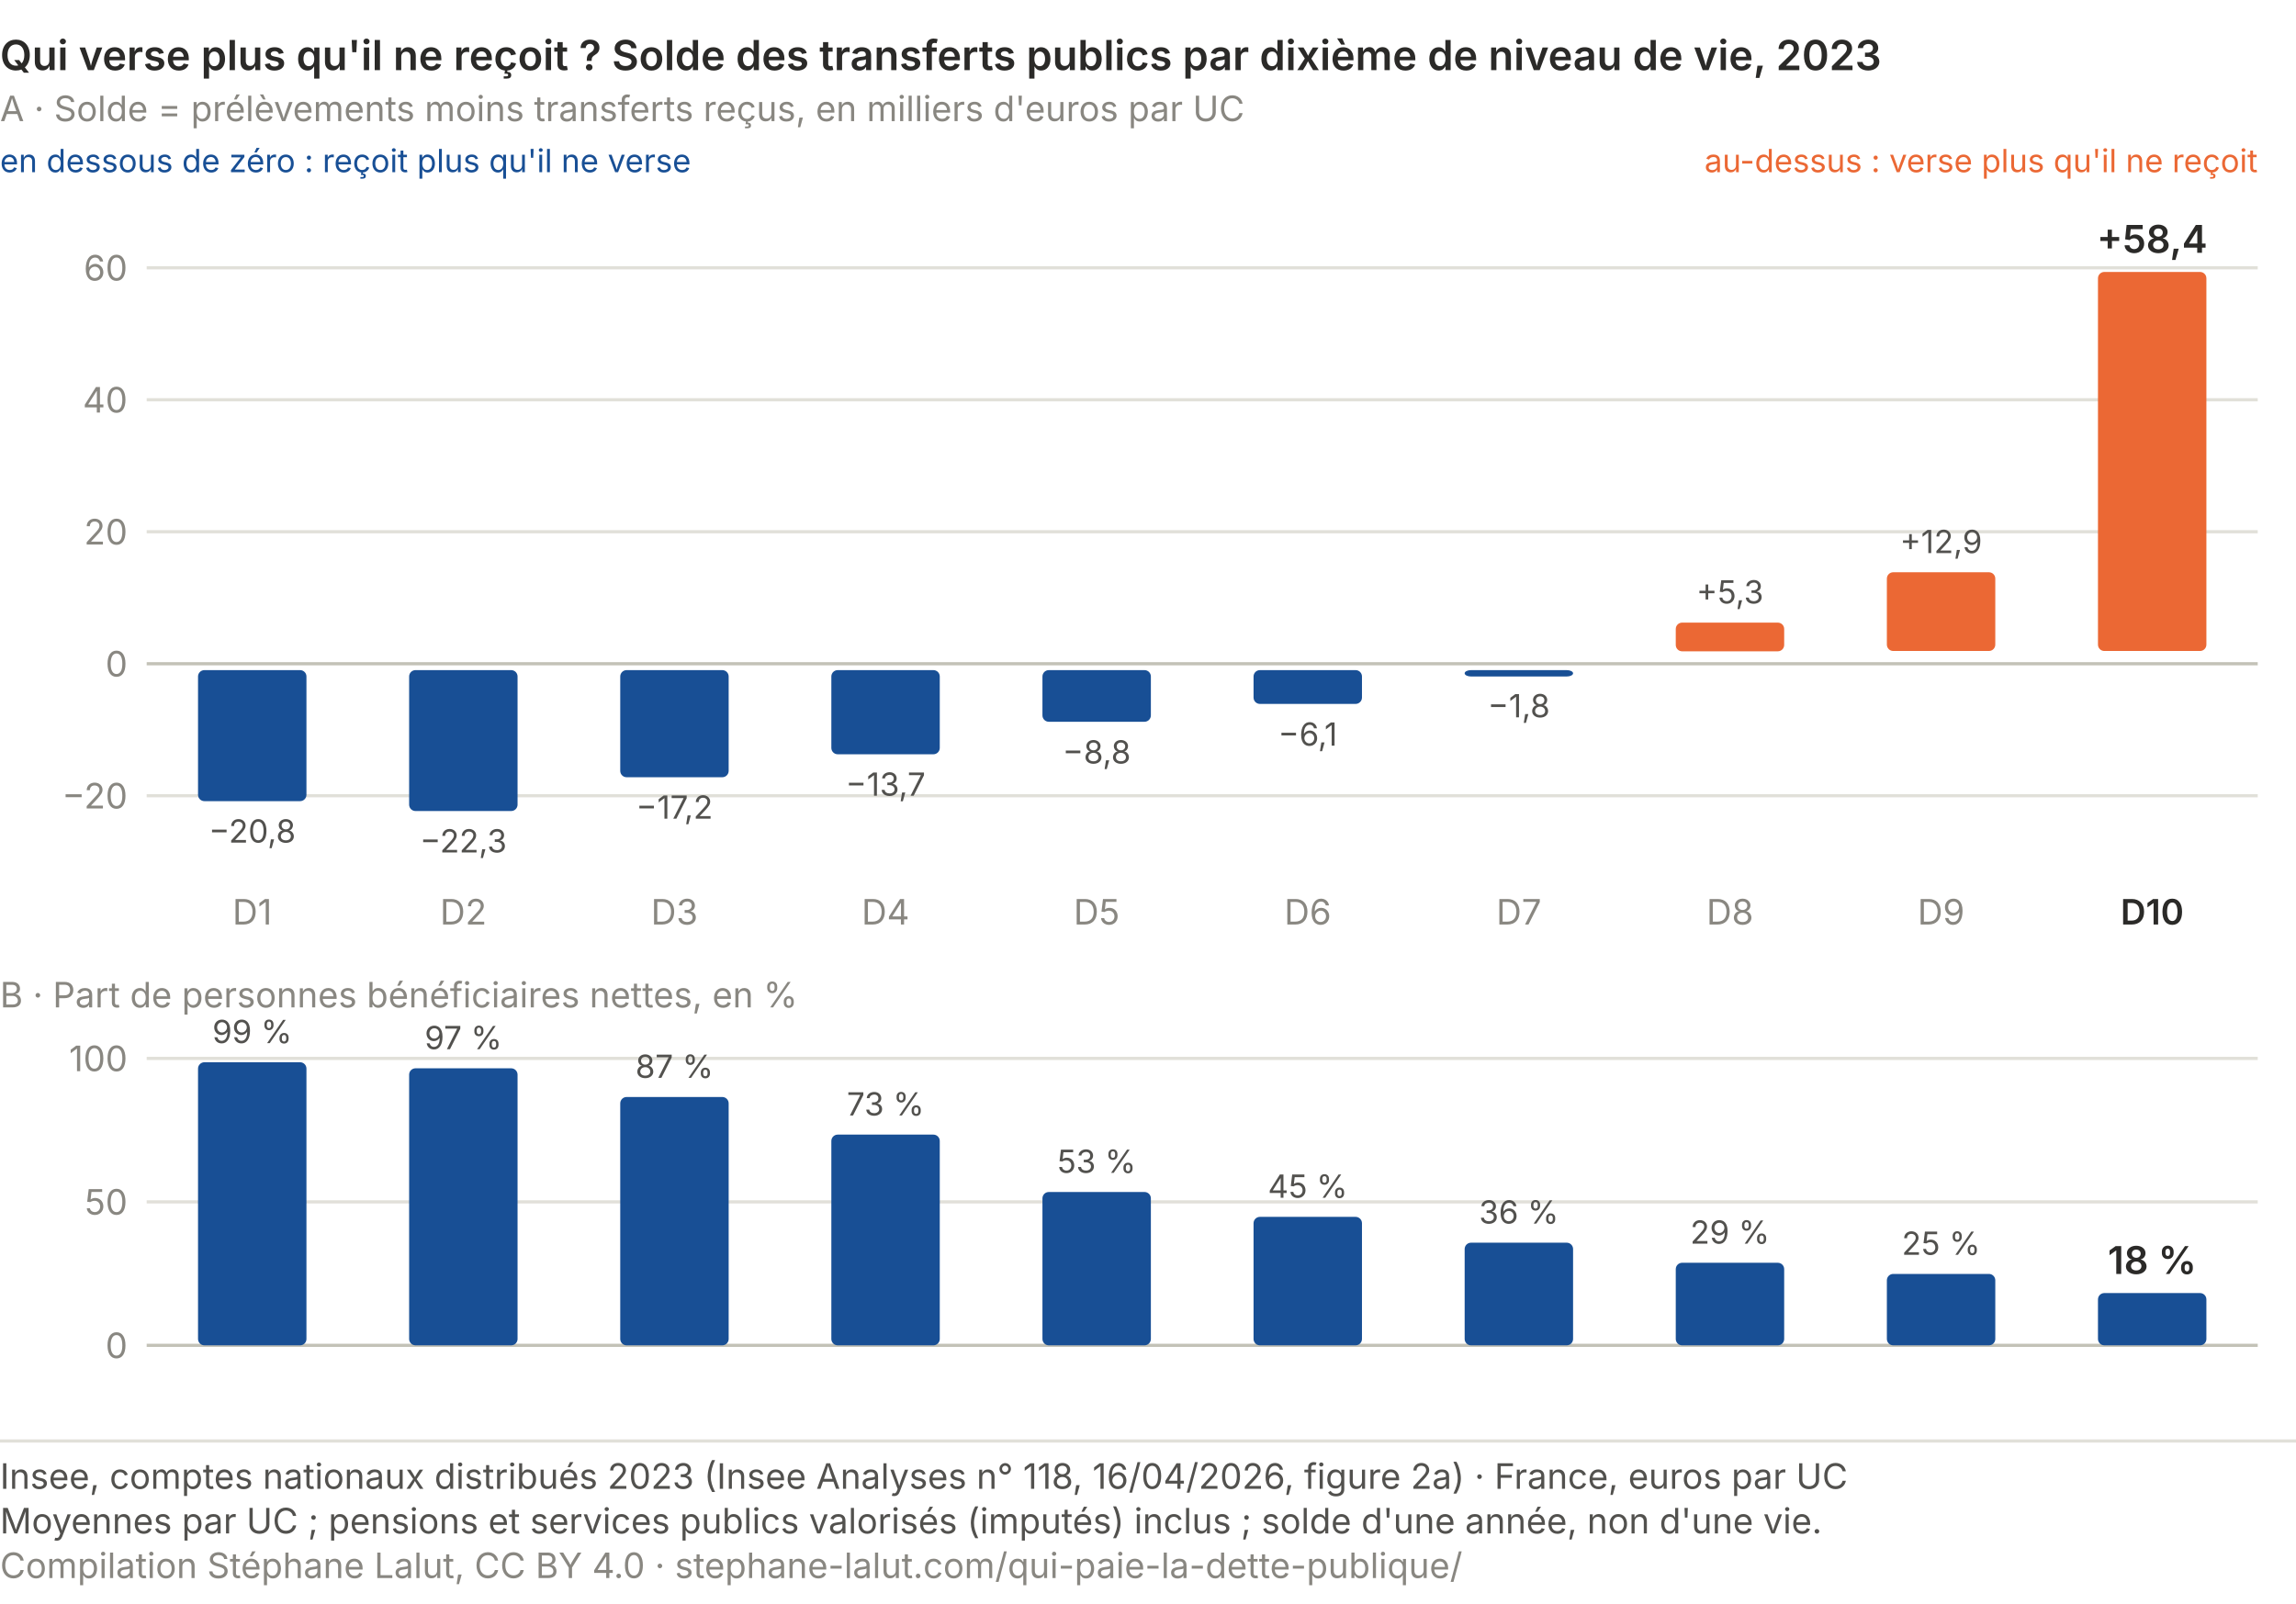
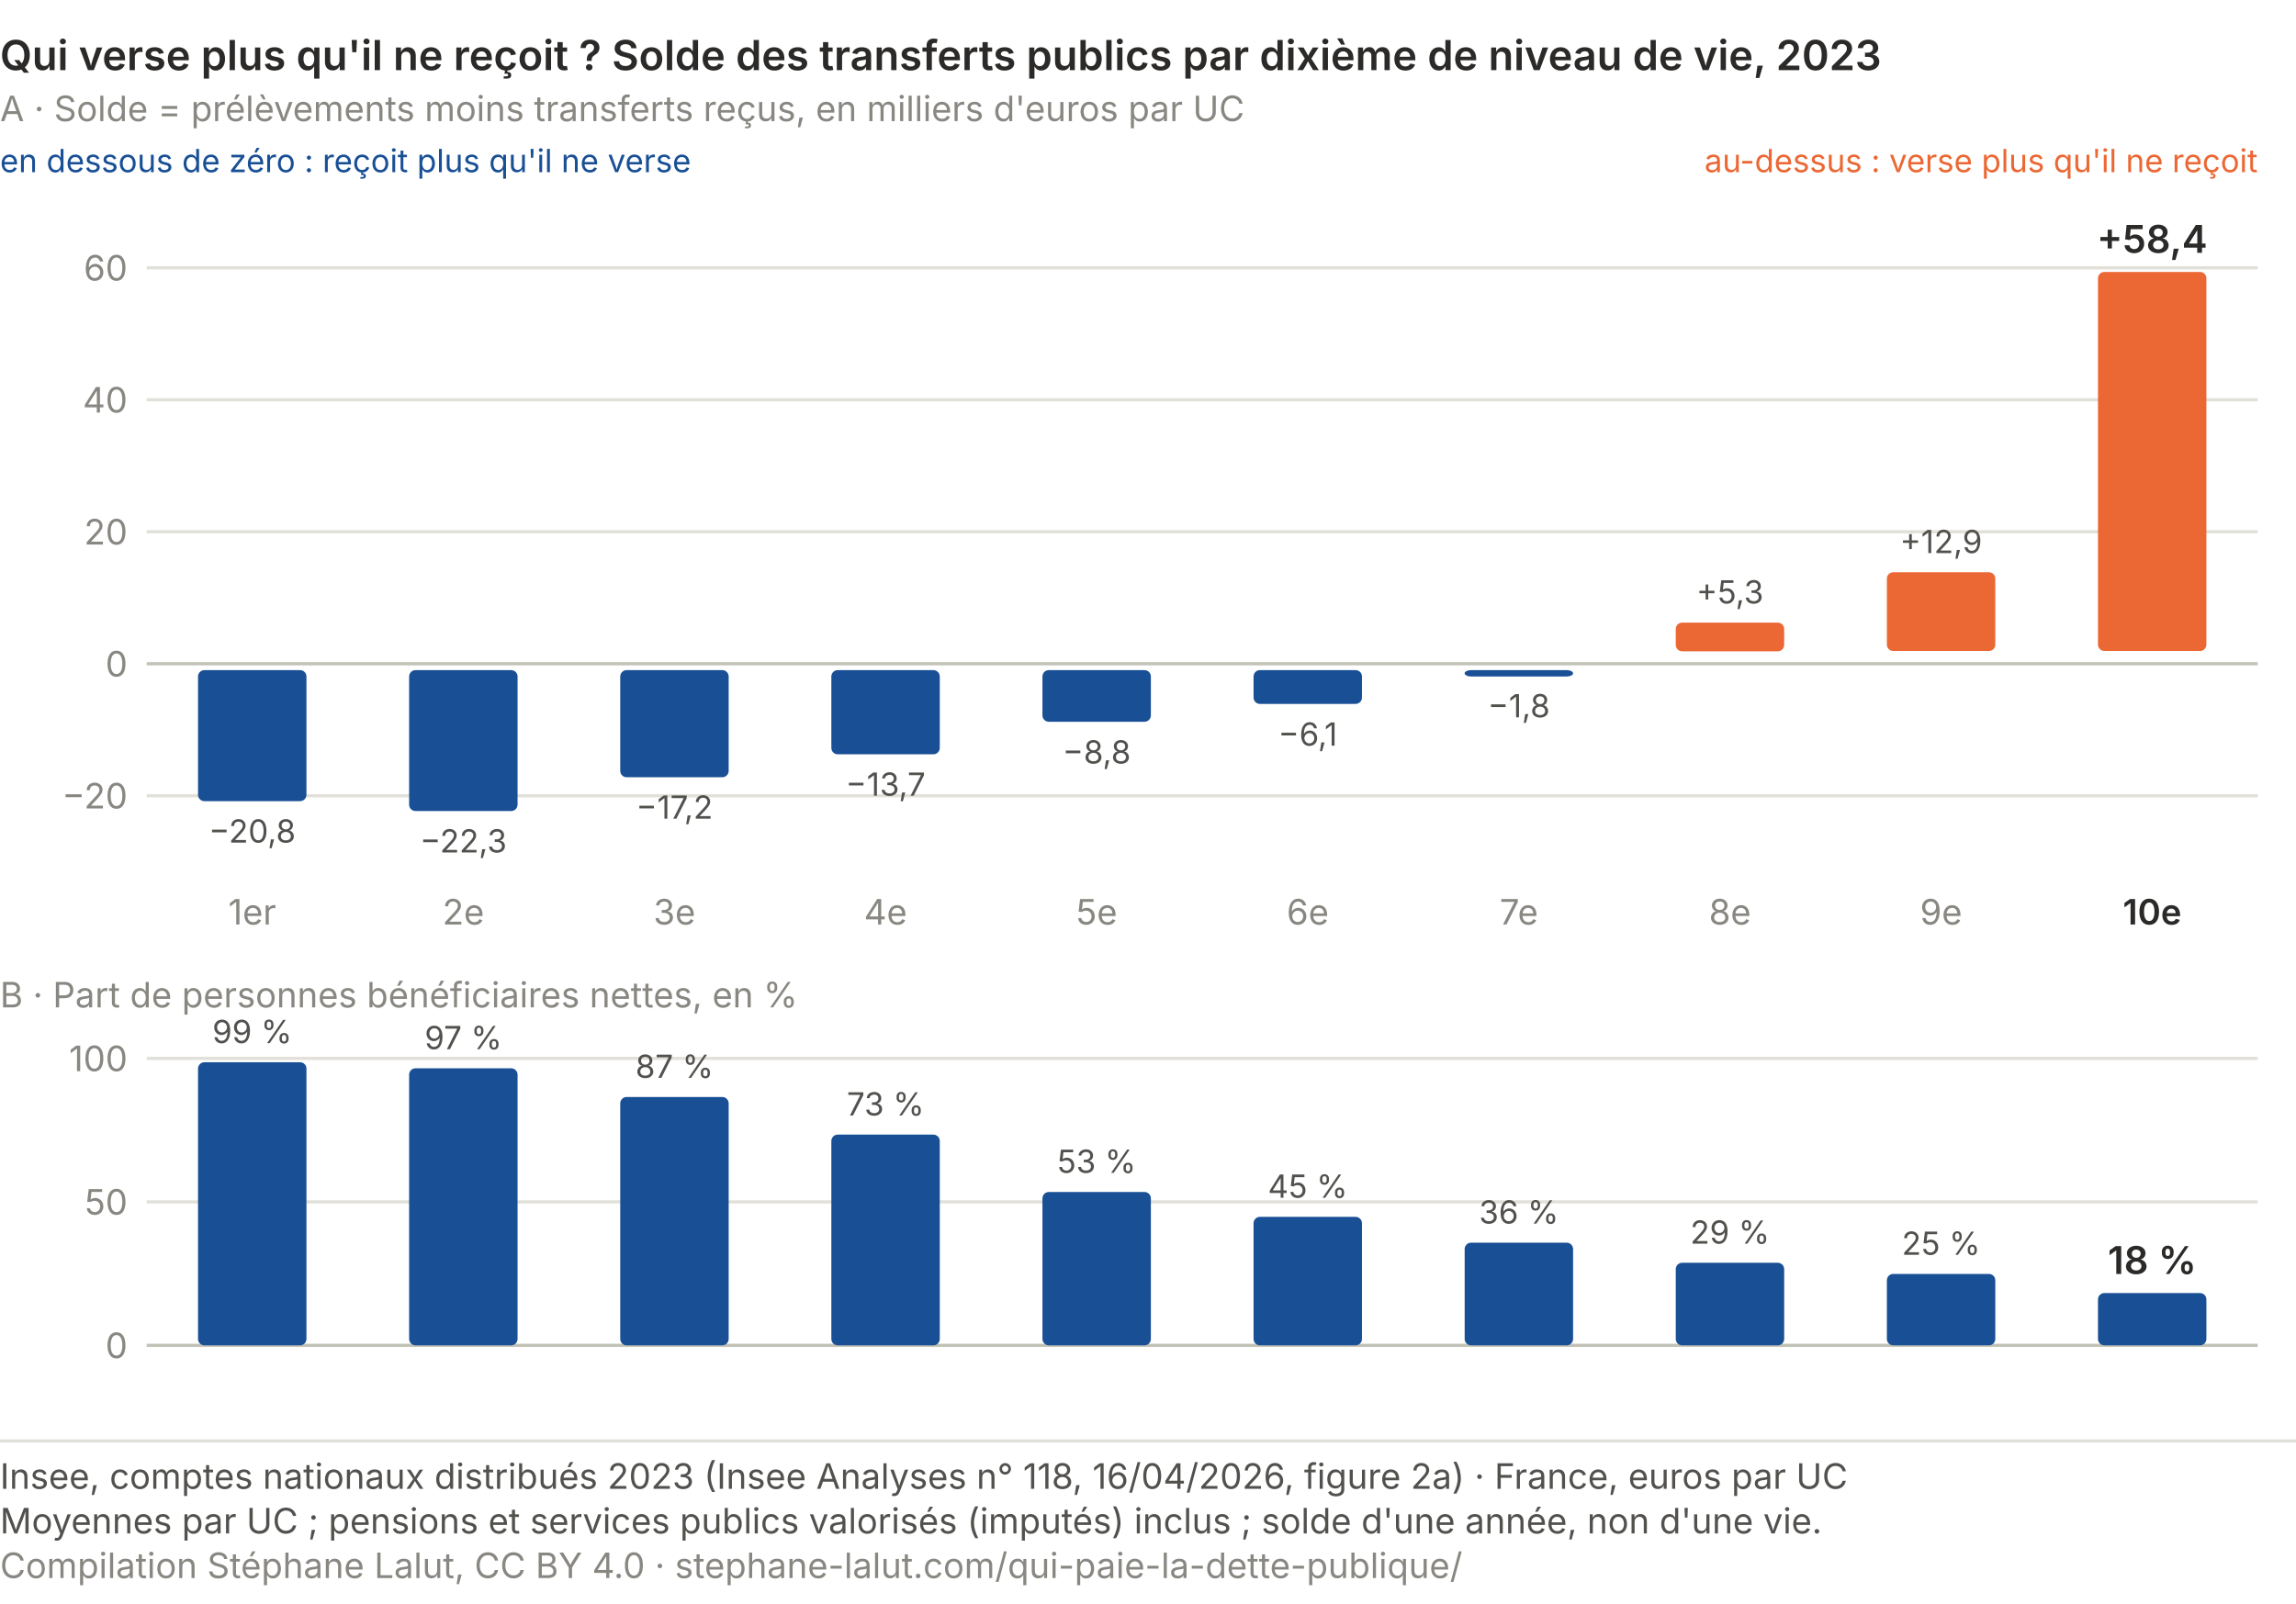
<svg xmlns="http://www.w3.org/2000/svg" viewBox="0 0 720 503" role="img" font-variant-numeric="tabular-nums" aria-labelledby="qp-net-t qp-net-d" font-family="system-ui, -apple-system, Segoe UI, sans-serif">
  <text x="0.0" y="22.0" font-size="13" fill="#2b2a28" text-anchor="start" font-weight="600">Qui verse plus qu'il ne reçoit ? Solde des transferts publics par dixième de niveau de vie, 2023</text>
  <text x="0.0" y="38.0" font-size="11" fill="#898781" text-anchor="start">A · Solde = prélèvements moins transferts reçus, en milliers d'euros par UC</text>
  <text x="0.0" y="54.0" font-size="10" fill="#184f95" text-anchor="start">en dessous de zéro : reçoit plus qu'il ne verse</text>
  <text x="708.0" y="54.0" font-size="10" fill="#eb6834" text-anchor="end">au-dessus : verse plus qu'il ne reçoit</text>
  <line x1="46" y1="249.6" x2="708" y2="249.6" stroke="#e1e0d9" stroke-width="1" />
  <text x="40.0" y="253.6" font-size="11" fill="#898781" text-anchor="end">−20</text>
  <line x1="46" y1="208.2" x2="708" y2="208.2" stroke="#c3c2b7" stroke-width="1" />
  <text x="40.0" y="212.2" font-size="11" fill="#898781" text-anchor="end">0</text>
  <line x1="46" y1="166.8" x2="708" y2="166.8" stroke="#e1e0d9" stroke-width="1" />
  <text x="40.0" y="170.8" font-size="11" fill="#898781" text-anchor="end">20</text>
  <line x1="46" y1="125.4" x2="708" y2="125.4" stroke="#e1e0d9" stroke-width="1" />
  <text x="40.0" y="129.4" font-size="11" fill="#898781" text-anchor="end">40</text>
  <line x1="46" y1="84.0" x2="708" y2="84.0" stroke="#e1e0d9" stroke-width="1" />
  <text x="40.0" y="88.0" font-size="11" fill="#898781" text-anchor="end">60</text>
  <rect x="62.1" y="210.2" width="34" height="41.1" rx="2" fill="#184f95" />
  <text x="79.1" y="264.3" font-size="10" fill="#52514e" text-anchor="middle">−20,8</text>
-   <text x="79.1" y="290.0" font-size="11" fill="#898781" text-anchor="middle">D1</text>
+   <text x="79.1" y="290.0" font-size="11" fill="#898781" text-anchor="middle">1er</text>
  <rect x="128.3" y="210.2" width="34" height="44.2" rx="2" fill="#184f95" />
  <text x="145.3" y="267.4" font-size="10" fill="#52514e" text-anchor="middle">−22,3</text>
-   <text x="145.3" y="290.0" font-size="11" fill="#898781" text-anchor="middle">D2</text>
+   <text x="145.3" y="290.0" font-size="11" fill="#898781" text-anchor="middle">2e</text>
  <rect x="194.5" y="210.2" width="34" height="33.6" rx="2" fill="#184f95" />
  <text x="211.5" y="256.8" font-size="10" fill="#52514e" text-anchor="middle">−17,2</text>
-   <text x="211.5" y="290.0" font-size="11" fill="#898781" text-anchor="middle">D3</text>
+   <text x="211.5" y="290.0" font-size="11" fill="#898781" text-anchor="middle">3e</text>
  <rect x="260.7" y="210.2" width="34" height="26.4" rx="2" fill="#184f95" />
  <text x="277.7" y="249.6" font-size="10" fill="#52514e" text-anchor="middle">−13,7</text>
-   <text x="277.7" y="290.0" font-size="11" fill="#898781" text-anchor="middle">D4</text>
+   <text x="277.7" y="290.0" font-size="11" fill="#898781" text-anchor="middle">4e</text>
  <rect x="326.9" y="210.2" width="34" height="16.2" rx="2" fill="#184f95" />
  <text x="343.9" y="239.5" font-size="10" fill="#52514e" text-anchor="middle">−8,8</text>
-   <text x="343.9" y="290.0" font-size="11" fill="#898781" text-anchor="middle">D5</text>
+   <text x="343.9" y="290.0" font-size="11" fill="#898781" text-anchor="middle">5e</text>
  <rect x="393.1" y="210.2" width="34" height="10.6" rx="2" fill="#184f95" />
  <text x="410.1" y="233.9" font-size="10" fill="#52514e" text-anchor="middle">−6,1</text>
-   <text x="410.1" y="290.0" font-size="11" fill="#898781" text-anchor="middle">D6</text>
+   <text x="410.1" y="290.0" font-size="11" fill="#898781" text-anchor="middle">6e</text>
  <rect x="459.3" y="210.2" width="34" height="2.0" rx="2" fill="#184f95" />
  <text x="476.3" y="225.0" font-size="10" fill="#52514e" text-anchor="middle">−1,8</text>
-   <text x="476.3" y="290.0" font-size="11" fill="#898781" text-anchor="middle">D7</text>
+   <text x="476.3" y="290.0" font-size="11" fill="#898781" text-anchor="middle">7e</text>
  <rect x="525.5" y="195.3" width="34" height="9.0" rx="2" fill="#eb6834" />
  <text x="542.5" y="189.3" font-size="10" fill="#52514e" text-anchor="middle">+5,3</text>
-   <text x="542.5" y="290.0" font-size="11" fill="#898781" text-anchor="middle">D8</text>
+   <text x="542.5" y="290.0" font-size="11" fill="#898781" text-anchor="middle">8e</text>
  <rect x="591.7" y="179.5" width="34" height="24.7" rx="2" fill="#eb6834" />
  <text x="608.7" y="173.5" font-size="10" fill="#52514e" text-anchor="middle">+12,9</text>
-   <text x="608.7" y="290.0" font-size="11" fill="#898781" text-anchor="middle">D9</text>
+   <text x="608.7" y="290.0" font-size="11" fill="#898781" text-anchor="middle">9e</text>
  <rect x="657.9" y="85.3" width="34" height="118.9" rx="2" fill="#eb6834" />
  <text x="674.9" y="79.3" font-size="12" fill="#2b2a28" text-anchor="middle" font-weight="600">+58,4</text>
-   <text x="674.9" y="290.0" font-size="11" fill="#2b2a28" text-anchor="middle" font-weight="600">D10</text>
+   <text x="674.9" y="290.0" font-size="11" fill="#2b2a28" text-anchor="middle" font-weight="600">10e</text>
  <text x="0.0" y="316.0" font-size="11" fill="#898781" text-anchor="start">B · Part de personnes bénéficiaires nettes, en %</text>
  <line x1="46" y1="422.0" x2="708" y2="422.0" stroke="#c3c2b7" stroke-width="1" />
  <text x="40.0" y="426.0" font-size="11" fill="#898781" text-anchor="end">0</text>
  <line x1="46" y1="377.0" x2="708" y2="377.0" stroke="#e1e0d9" stroke-width="1" />
  <text x="40.0" y="381.0" font-size="11" fill="#898781" text-anchor="end">50</text>
  <line x1="46" y1="332.0" x2="708" y2="332.0" stroke="#e1e0d9" stroke-width="1" />
  <text x="40.0" y="336.0" font-size="11" fill="#898781" text-anchor="end">100</text>
  <rect x="62.1" y="333.2" width="34" height="88.8" rx="2" fill="#184f95" />
  <text x="79.1" y="327.2" font-size="10" fill="#52514e" text-anchor="middle">99 %</text>
  <rect x="128.3" y="335.1" width="34" height="86.9" rx="2" fill="#184f95" />
  <text x="145.3" y="329.1" font-size="10" fill="#52514e" text-anchor="middle">97 %</text>
  <rect x="194.5" y="344.1" width="34" height="77.9" rx="2" fill="#184f95" />
  <text x="211.5" y="338.1" font-size="10" fill="#52514e" text-anchor="middle">87 %</text>
  <rect x="260.7" y="355.9" width="34" height="66.1" rx="2" fill="#184f95" />
  <text x="277.7" y="349.9" font-size="10" fill="#52514e" text-anchor="middle">73 %</text>
  <rect x="326.9" y="373.9" width="34" height="48.1" rx="2" fill="#184f95" />
  <text x="343.9" y="367.9" font-size="10" fill="#52514e" text-anchor="middle">53 %</text>
  <rect x="393.1" y="381.7" width="34" height="40.3" rx="2" fill="#184f95" />
  <text x="410.1" y="375.7" font-size="10" fill="#52514e" text-anchor="middle">45 %</text>
  <rect x="459.3" y="389.8" width="34" height="32.2" rx="2" fill="#184f95" />
  <text x="476.3" y="383.8" font-size="10" fill="#52514e" text-anchor="middle">36 %</text>
  <rect x="525.5" y="396.1" width="34" height="25.9" rx="2" fill="#184f95" />
  <text x="542.5" y="390.1" font-size="10" fill="#52514e" text-anchor="middle">29 %</text>
  <rect x="591.7" y="399.6" width="34" height="22.4" rx="2" fill="#184f95" />
  <text x="608.7" y="393.6" font-size="10" fill="#52514e" text-anchor="middle">25 %</text>
  <rect x="657.9" y="405.6" width="34" height="16.4" rx="2" fill="#184f95" />
  <text x="674.9" y="399.6" font-size="12" fill="#2b2a28" text-anchor="middle" font-weight="600">18 %</text>
  <line x1="0" y1="452.0" x2="720" y2="452.0" stroke="#e1e0d9" />
  <text class="pied-source" x="0" y="467.0" font-size="11" fill="#52514e">Insee, comptes nationaux distribués 2023 (Insee Analyses n° 118, 16/04/2026, figure 2a) · France, euros par UC</text>
  <text class="pied-note" x="0" y="481.0" font-size="11" fill="#52514e">Moyennes par UC ; pensions et services publics valorisés (imputés) inclus ; solde d'une année, non d'une vie.</text>
  <text class="pied-licence" x="0" y="495.0" font-size="11" fill="#898781">Compilation Stéphane Lalut, CC BY 4.0 · stephane-lalut.com/qui-paie-la-dette-publique/</text>
</svg>
